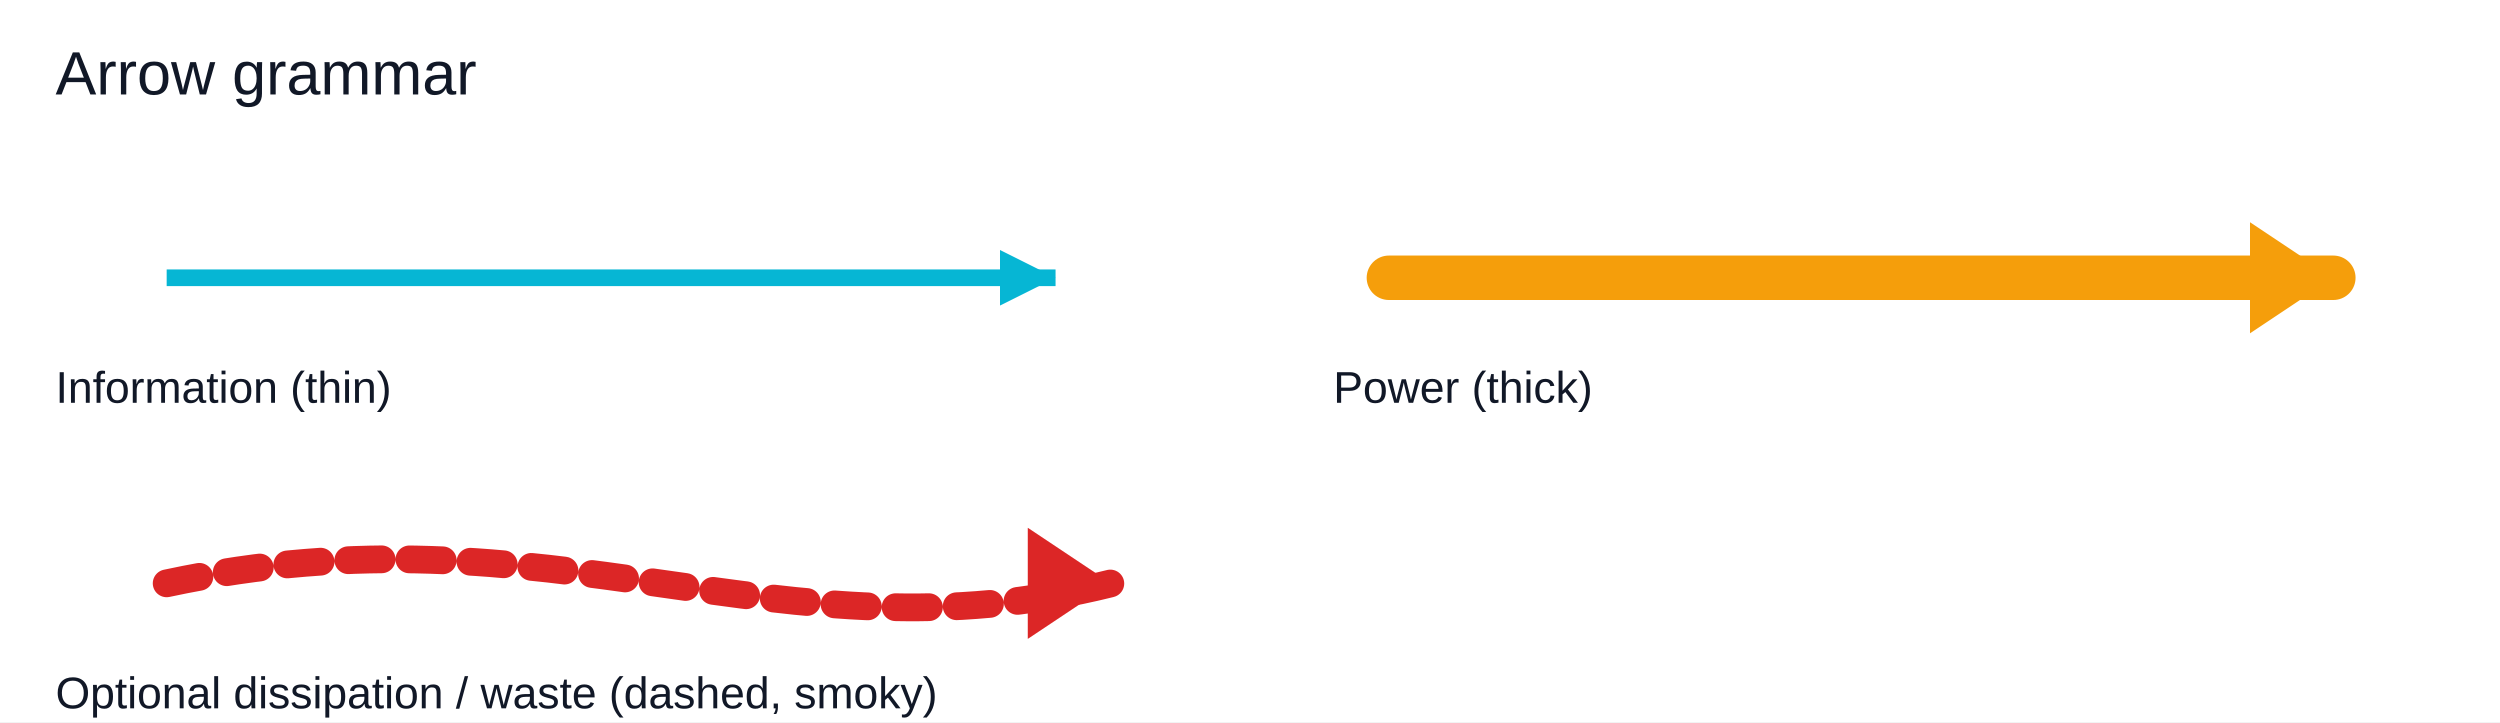
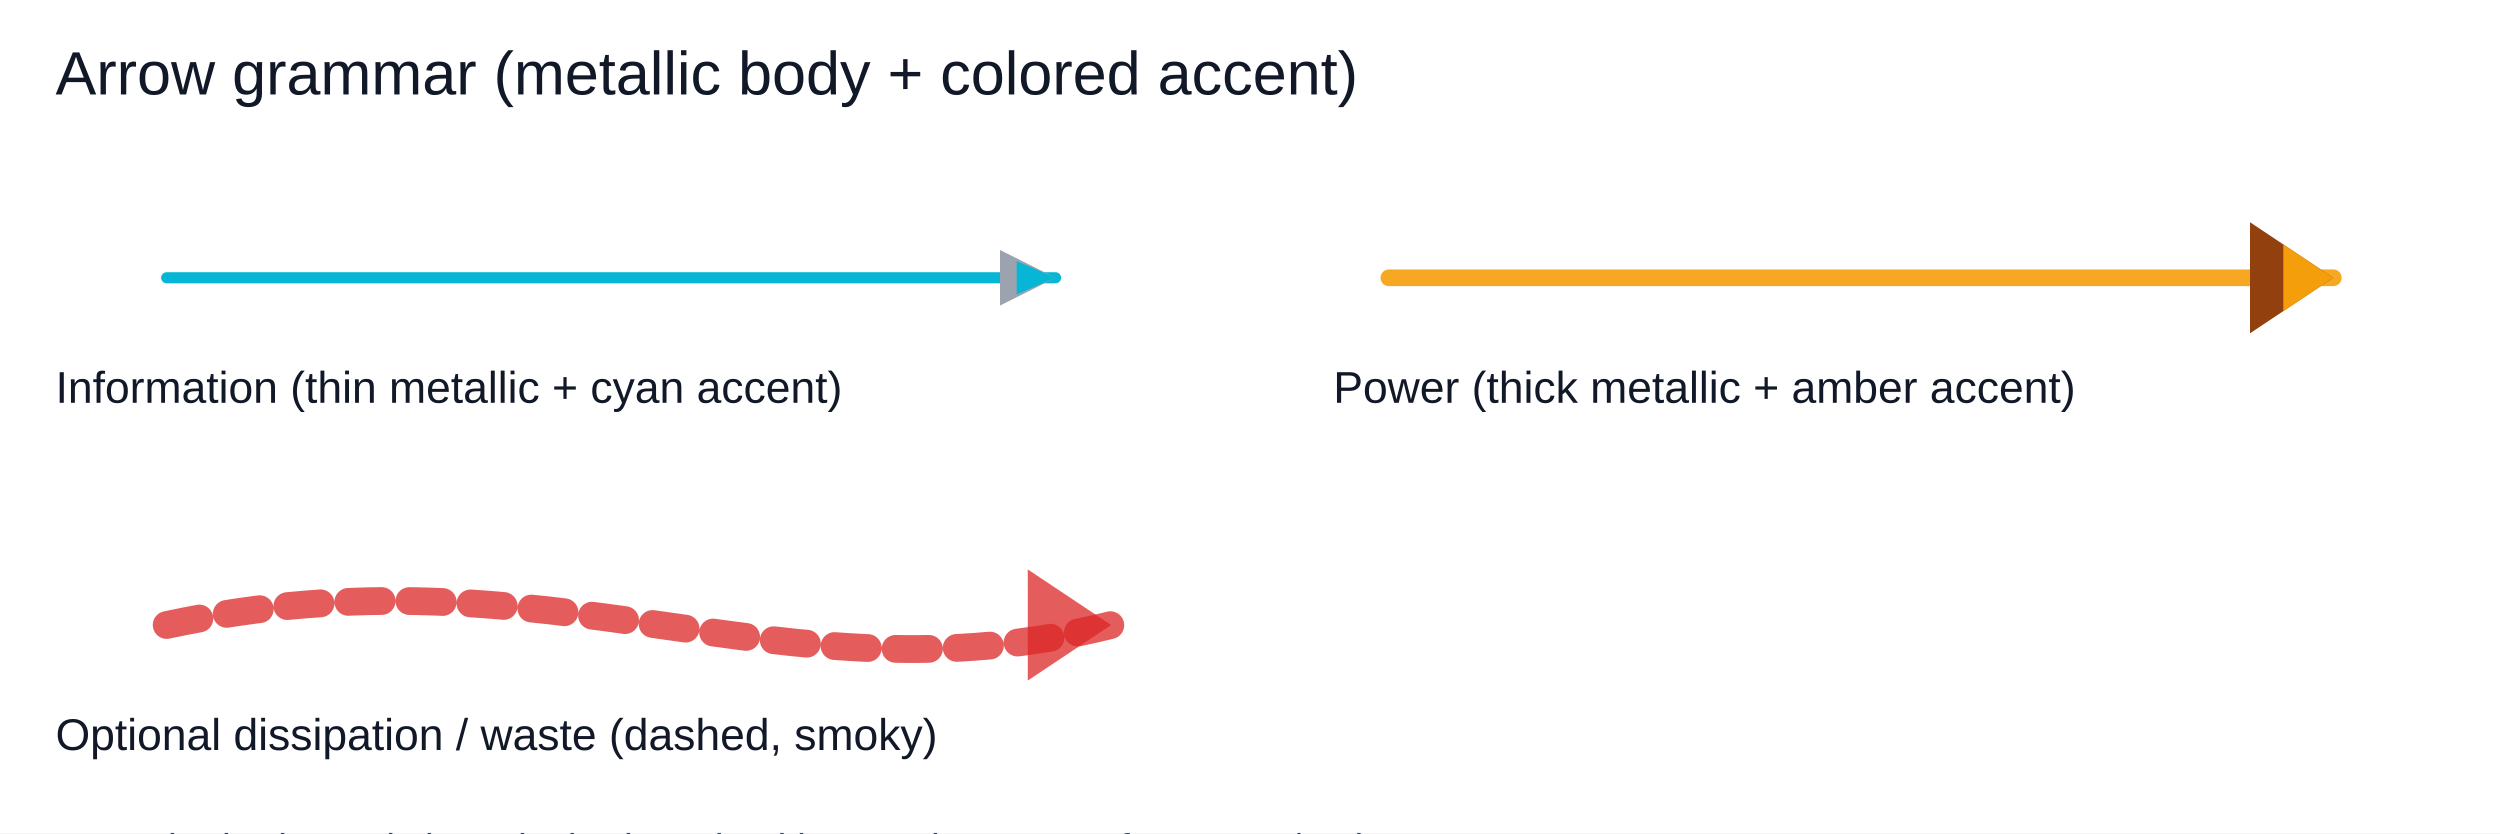
- <svg xmlns="http://www.w3.org/2000/svg" width="900" height="260" viewBox="0 0 900 260">
-   <rect width="900" height="260" fill="#ffffff" />
-   <text x="20" y="34" font-family="Arial" font-size="22" fill="#111827">Arrow grammar</text>
+ <svg xmlns="http://www.w3.org/2000/svg" width="900" height="300" viewBox="0 0 900 300">
+   <defs>
+     <linearGradient id="steel" x1="0" x2="1" y1="0" y2="0">
+       <stop offset="0" stop-color="#e5e7eb" />
+       <stop offset="0.5" stop-color="#9ca3af" />
+       <stop offset="1" stop-color="#e5e7eb" />
+     </linearGradient>
+     <linearGradient id="copper" x1="0" x2="1" y1="0" y2="0">
+       <stop offset="0" stop-color="#fcd34d" />
+       <stop offset="0.5" stop-color="#b45309" />
+       <stop offset="1" stop-color="#fcd34d" />
+     </linearGradient>
+   </defs>
+   <rect width="900" height="300" fill="#ffffff" />
+   <text x="20" y="34" font-family="Arial" font-size="22" fill="#111827">Arrow grammar (metallic body + colored accent)</text>
  <g transform="translate(20,60)" font-family="Arial" font-size="16" fill="#111827">
-     <path d="M40,40 L360,40" stroke="#06b6d4" stroke-width="6" fill="none" />
-     <polygon points="360,40 340,30 340,50" fill="#06b6d4" />
-     <text x="0" y="85">Information (thin)</text>
-     <path d="M480,40 L820,40" stroke="#f59e0b" stroke-width="16" fill="none" stroke-linecap="round" />
-     <polygon points="820,40 790,20 790,60" fill="#f59e0b" />
-     <text x="460" y="85">Power (thick)</text>
-     <path d="M40,150 C180,120 260,180 380,150" stroke="#dc2626" stroke-width="10" fill="none" stroke-dasharray="12,10" stroke-linecap="round" />
-     <polygon points="380,150 350,130 350,170" fill="#dc2626" />
-     <text x="0" y="195">Optional dissipation / waste (dashed, smoky)</text>
+     <path d="M40,40 L360,40" stroke="url(#steel)" stroke-width="10" fill="none" stroke-linecap="round" />
+     <path d="M40,40 L360,40" stroke="#06b6d4" stroke-width="4" fill="none" stroke-linecap="round" />
+     <polygon points="360,40 340,30 340,50" fill="#9ca3af" />
+     <polygon points="360,40 346,34 346,46" fill="#06b6d4" />
+     <text x="0" y="85">Information (thin metallic + cyan accent)</text>
+     <path d="M480,40 L820,40" stroke="url(#copper)" stroke-width="18" fill="none" stroke-linecap="round" />
+     <path d="M480,40 L820,40" stroke="#f59e0b" stroke-width="6" fill="none" stroke-linecap="round" opacity="0.9" />
+     <polygon points="820,40 790,20 790,60" fill="#92400e" />
+     <polygon points="820,40 802,28 802,52" fill="#f59e0b" />
+     <text x="460" y="85">Power (thick metallic + amber accent)</text>
+     <path d="M40,165 C180,135 260,195 380,165" stroke="#dc2626" stroke-width="10" fill="none" stroke-dasharray="12,10" stroke-linecap="round" opacity="0.75" />
+     <polygon points="380,165 350,145 350,185" fill="#dc2626" opacity="0.75" />
+     <text x="0" y="210">Optional dissipation / waste (dashed, smoky)</text>
+     <text x="0" y="250" font-size="14" fill="#374151">
+       Keep the body “real” (metal, shadow, depth). Meaning comes from cyan/amber accents.
+     </text>
  </g>
</svg>
